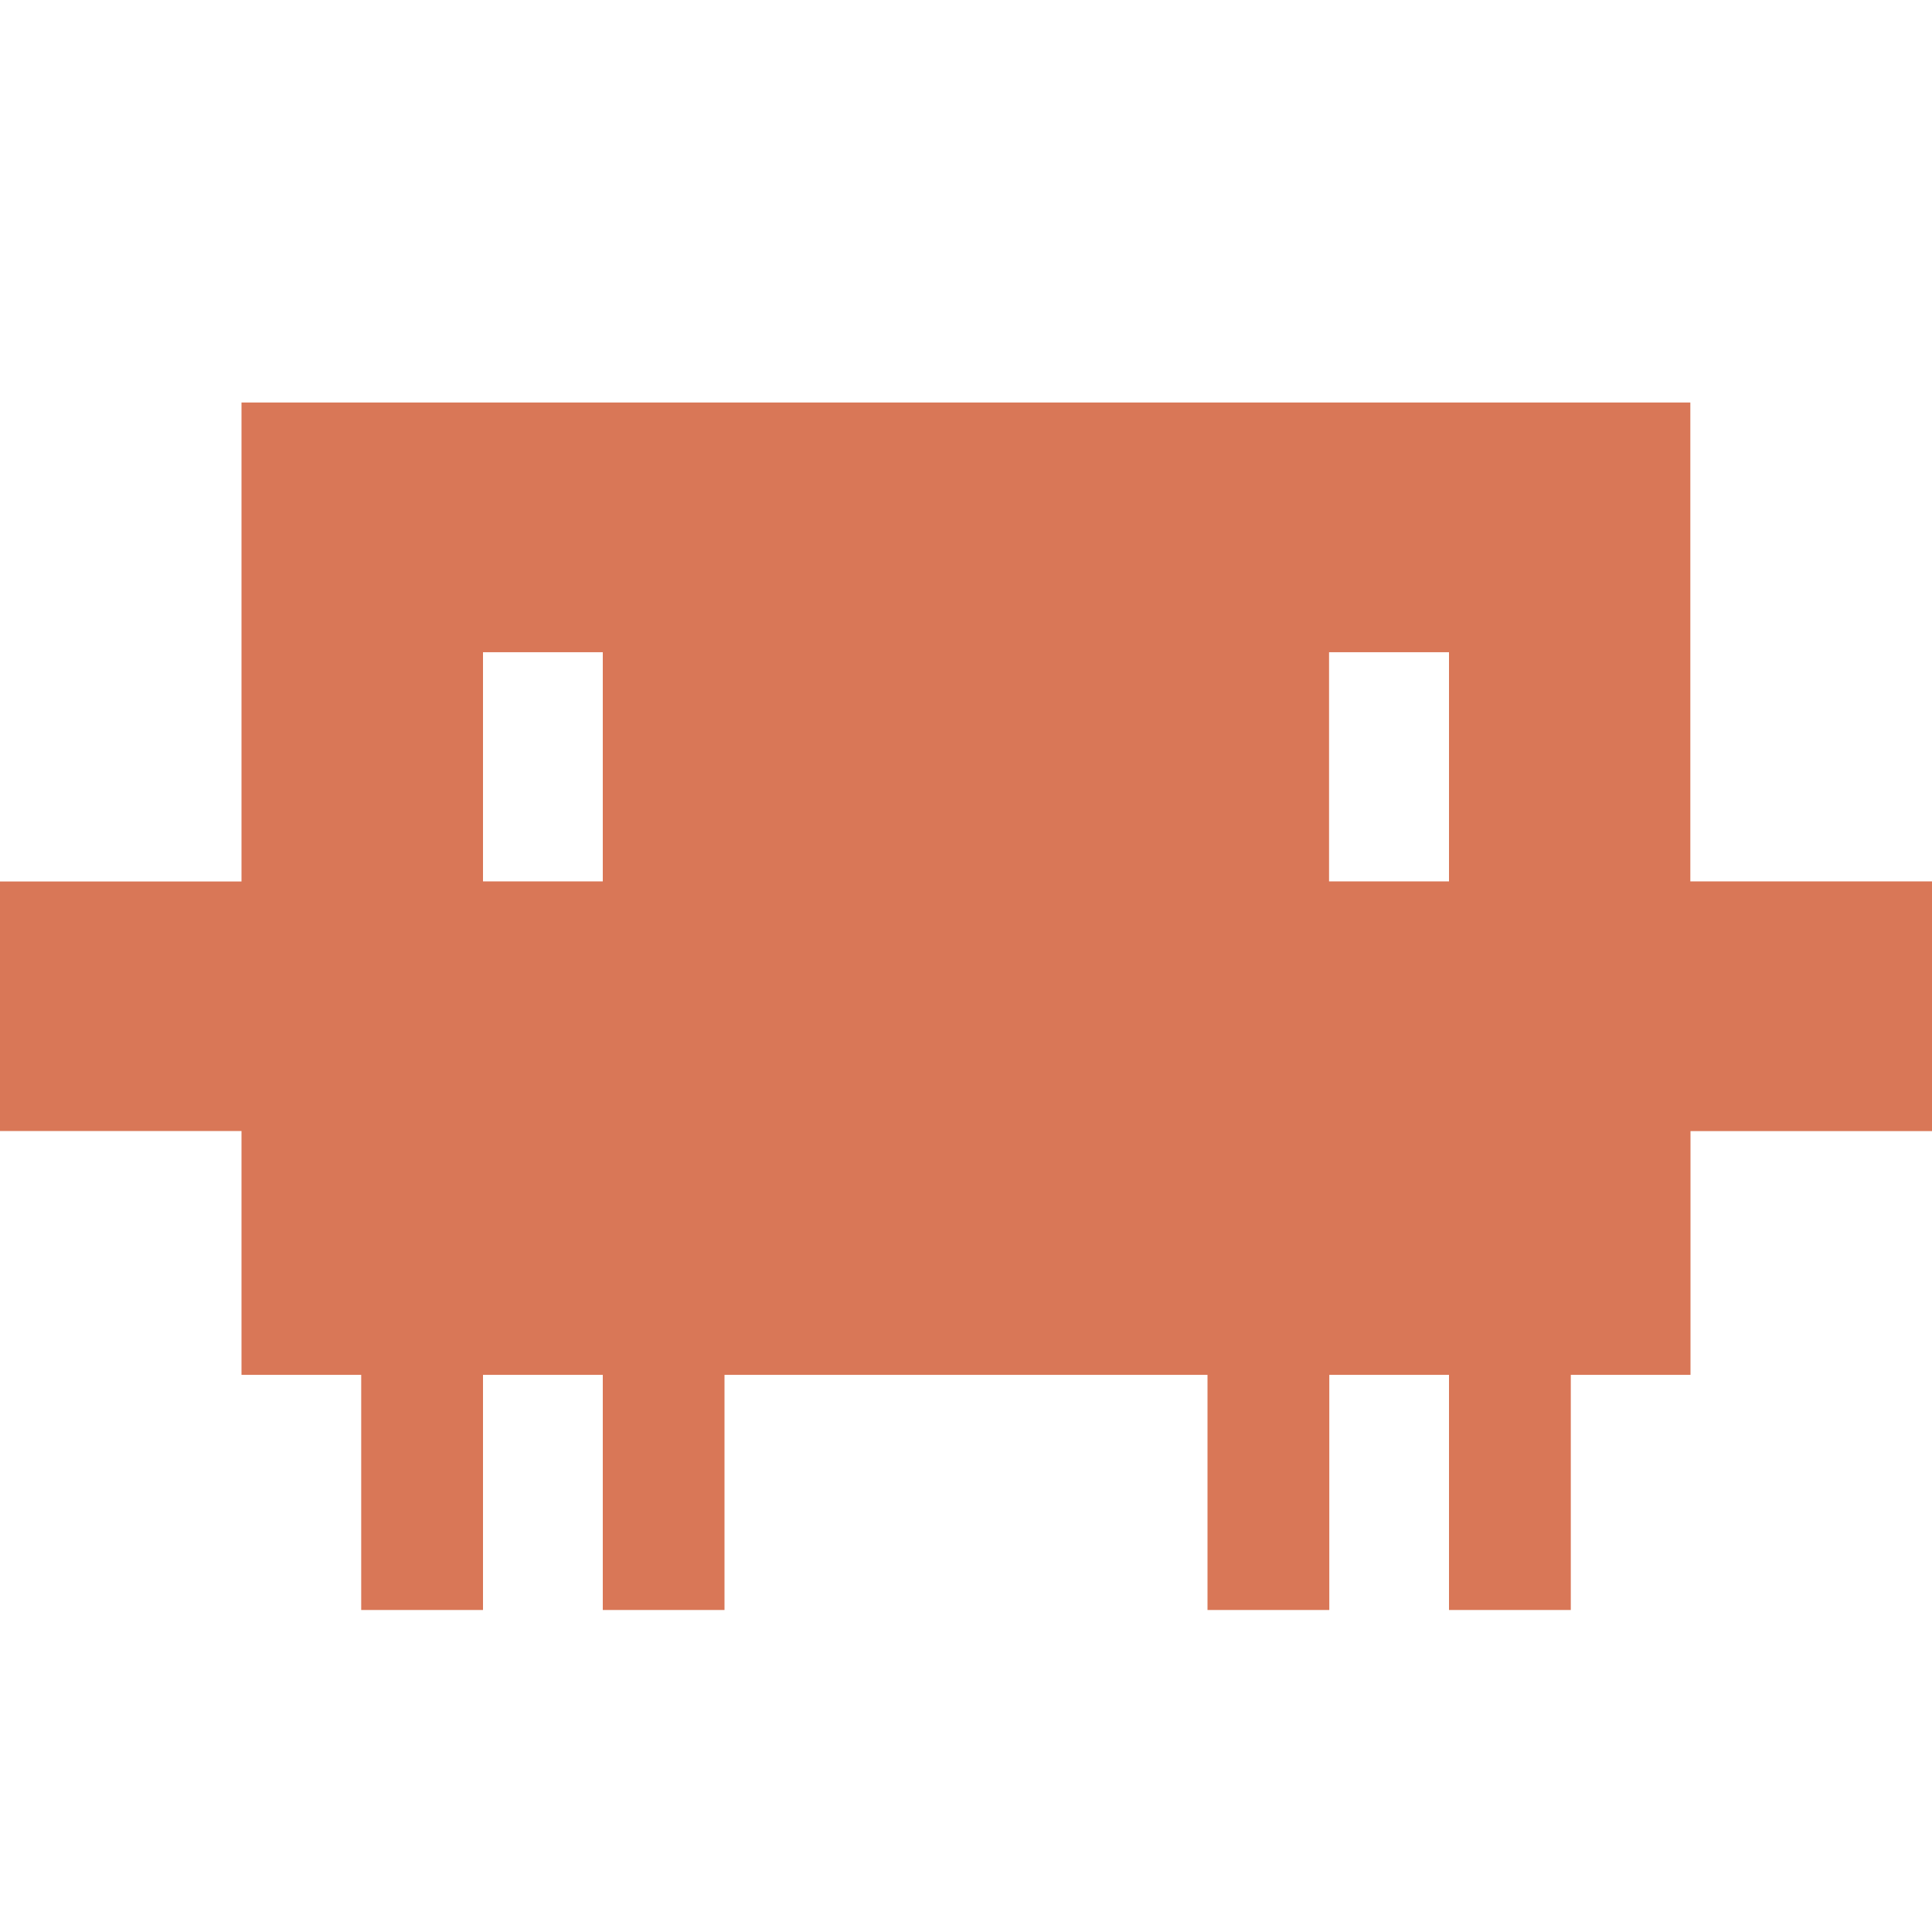
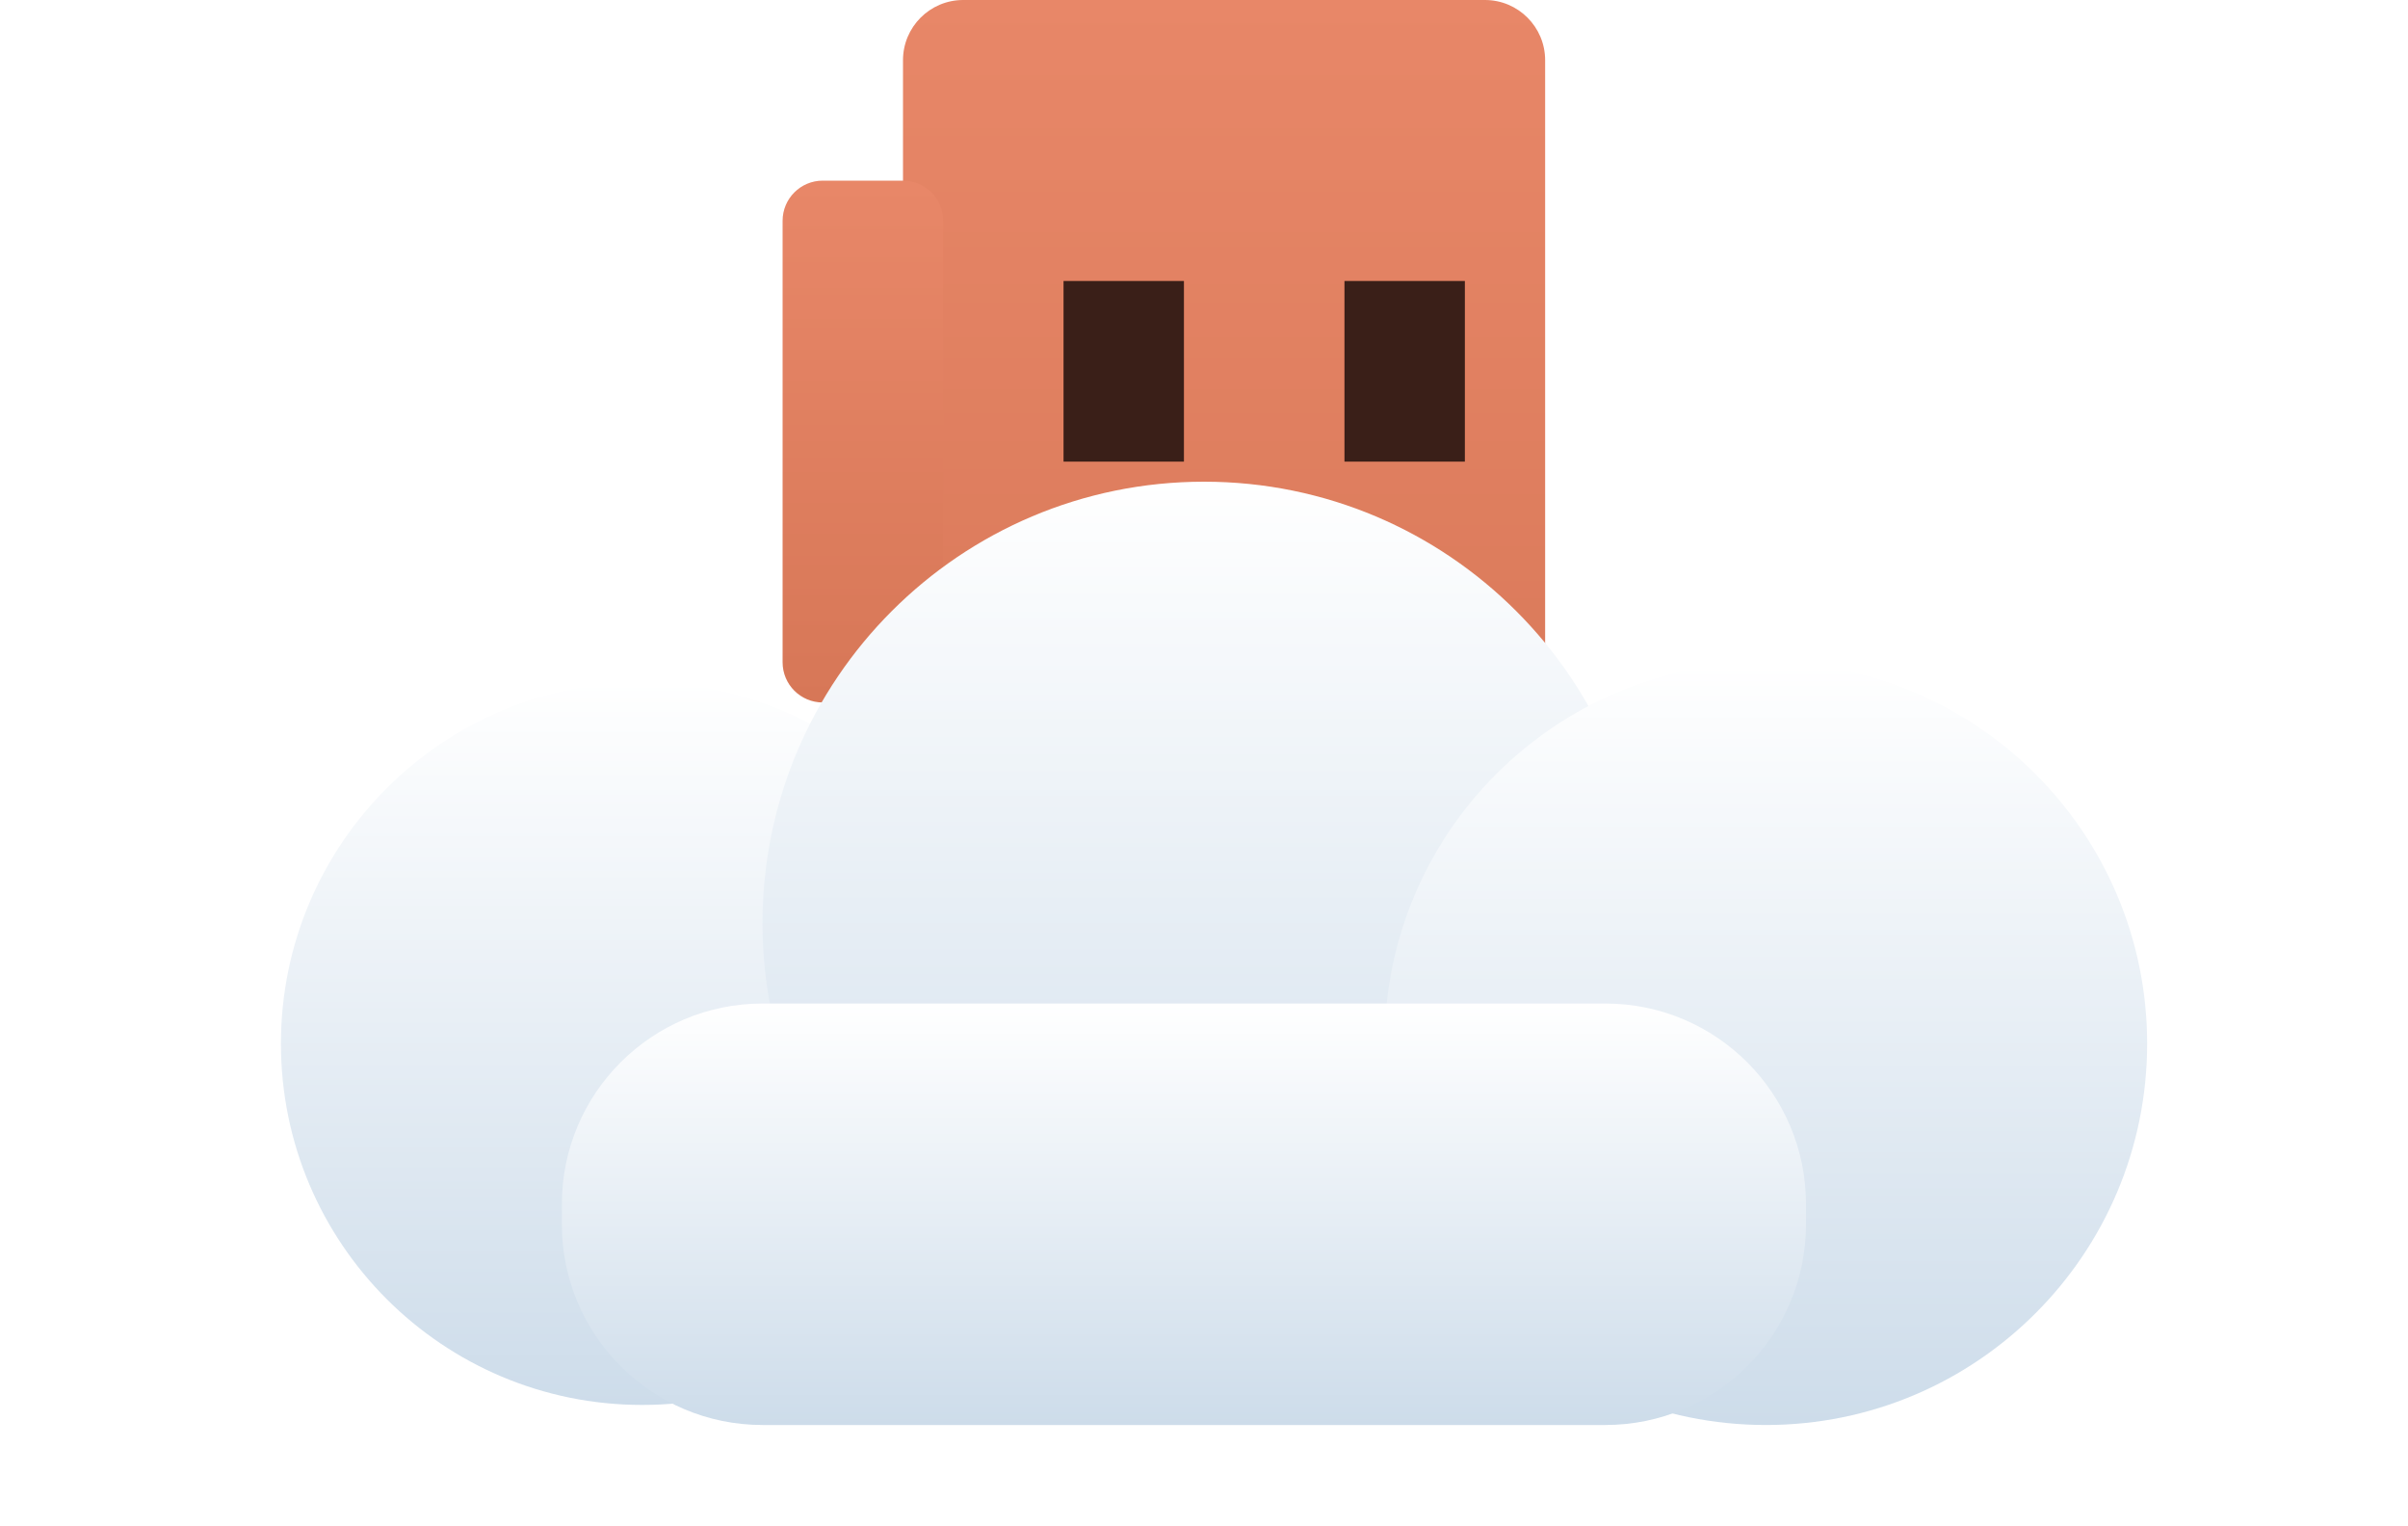
- <svg xmlns="http://www.w3.org/2000/svg" height="1em" style="flex:none;line-height:1" viewBox="0 0 24 24" width="1em">
-   <path clip-rule="evenodd" d="M20.998 10.949H24v3.102h-3v3.028h-1.487V20H18v-2.921h-1.487V20H15v-2.921H9V20H7.488v-2.921H6V20H4.487v-2.921H3V14.05H0V10.95h3V5h17.998v5.949zM6 10.949h1.488V8.102H6v2.847zm10.51 0H18V8.102h-1.49v2.847z" fill="#D97757" fill-rule="evenodd" />
+ <svg xmlns="http://www.w3.org/2000/svg" viewBox="0 0 120 76" role="img" aria-label="Cloude Code">
+   <defs>
+     <linearGradient id="cloudFill" x1="0" y1="0" x2="0" y2="1">
+       <stop offset="0" stop-color="#ffffff" />
+       <stop offset="1" stop-color="#cddcea" />
+     </linearGradient>
+     <linearGradient id="birdFill" x1="0" y1="0" x2="0" y2="1">
+       <stop offset="0" stop-color="#e88768" />
+       <stop offset="1" stop-color="#d77757" />
+     </linearGradient>
+   </defs>
+   <g fill="url(#birdFill)">
+     <rect x="45" y="0" width="32" height="44" rx="3" />
+     <rect x="39" y="9" width="8" height="26" rx="2" />
+   </g>
+   <rect x="53" y="14" width="6" height="9" fill="#3a1f18" />
+   <rect x="67" y="14" width="6" height="9" fill="#3a1f18" />
+   <g fill="url(#cloudFill)">
+     <circle cx="32" cy="52" r="18" />
+     <circle cx="60" cy="46" r="22" />
+     <circle cx="88" cy="52" r="19" />
+     <rect x="28" y="50" width="62" height="21" rx="10" />
+   </g>
</svg>
